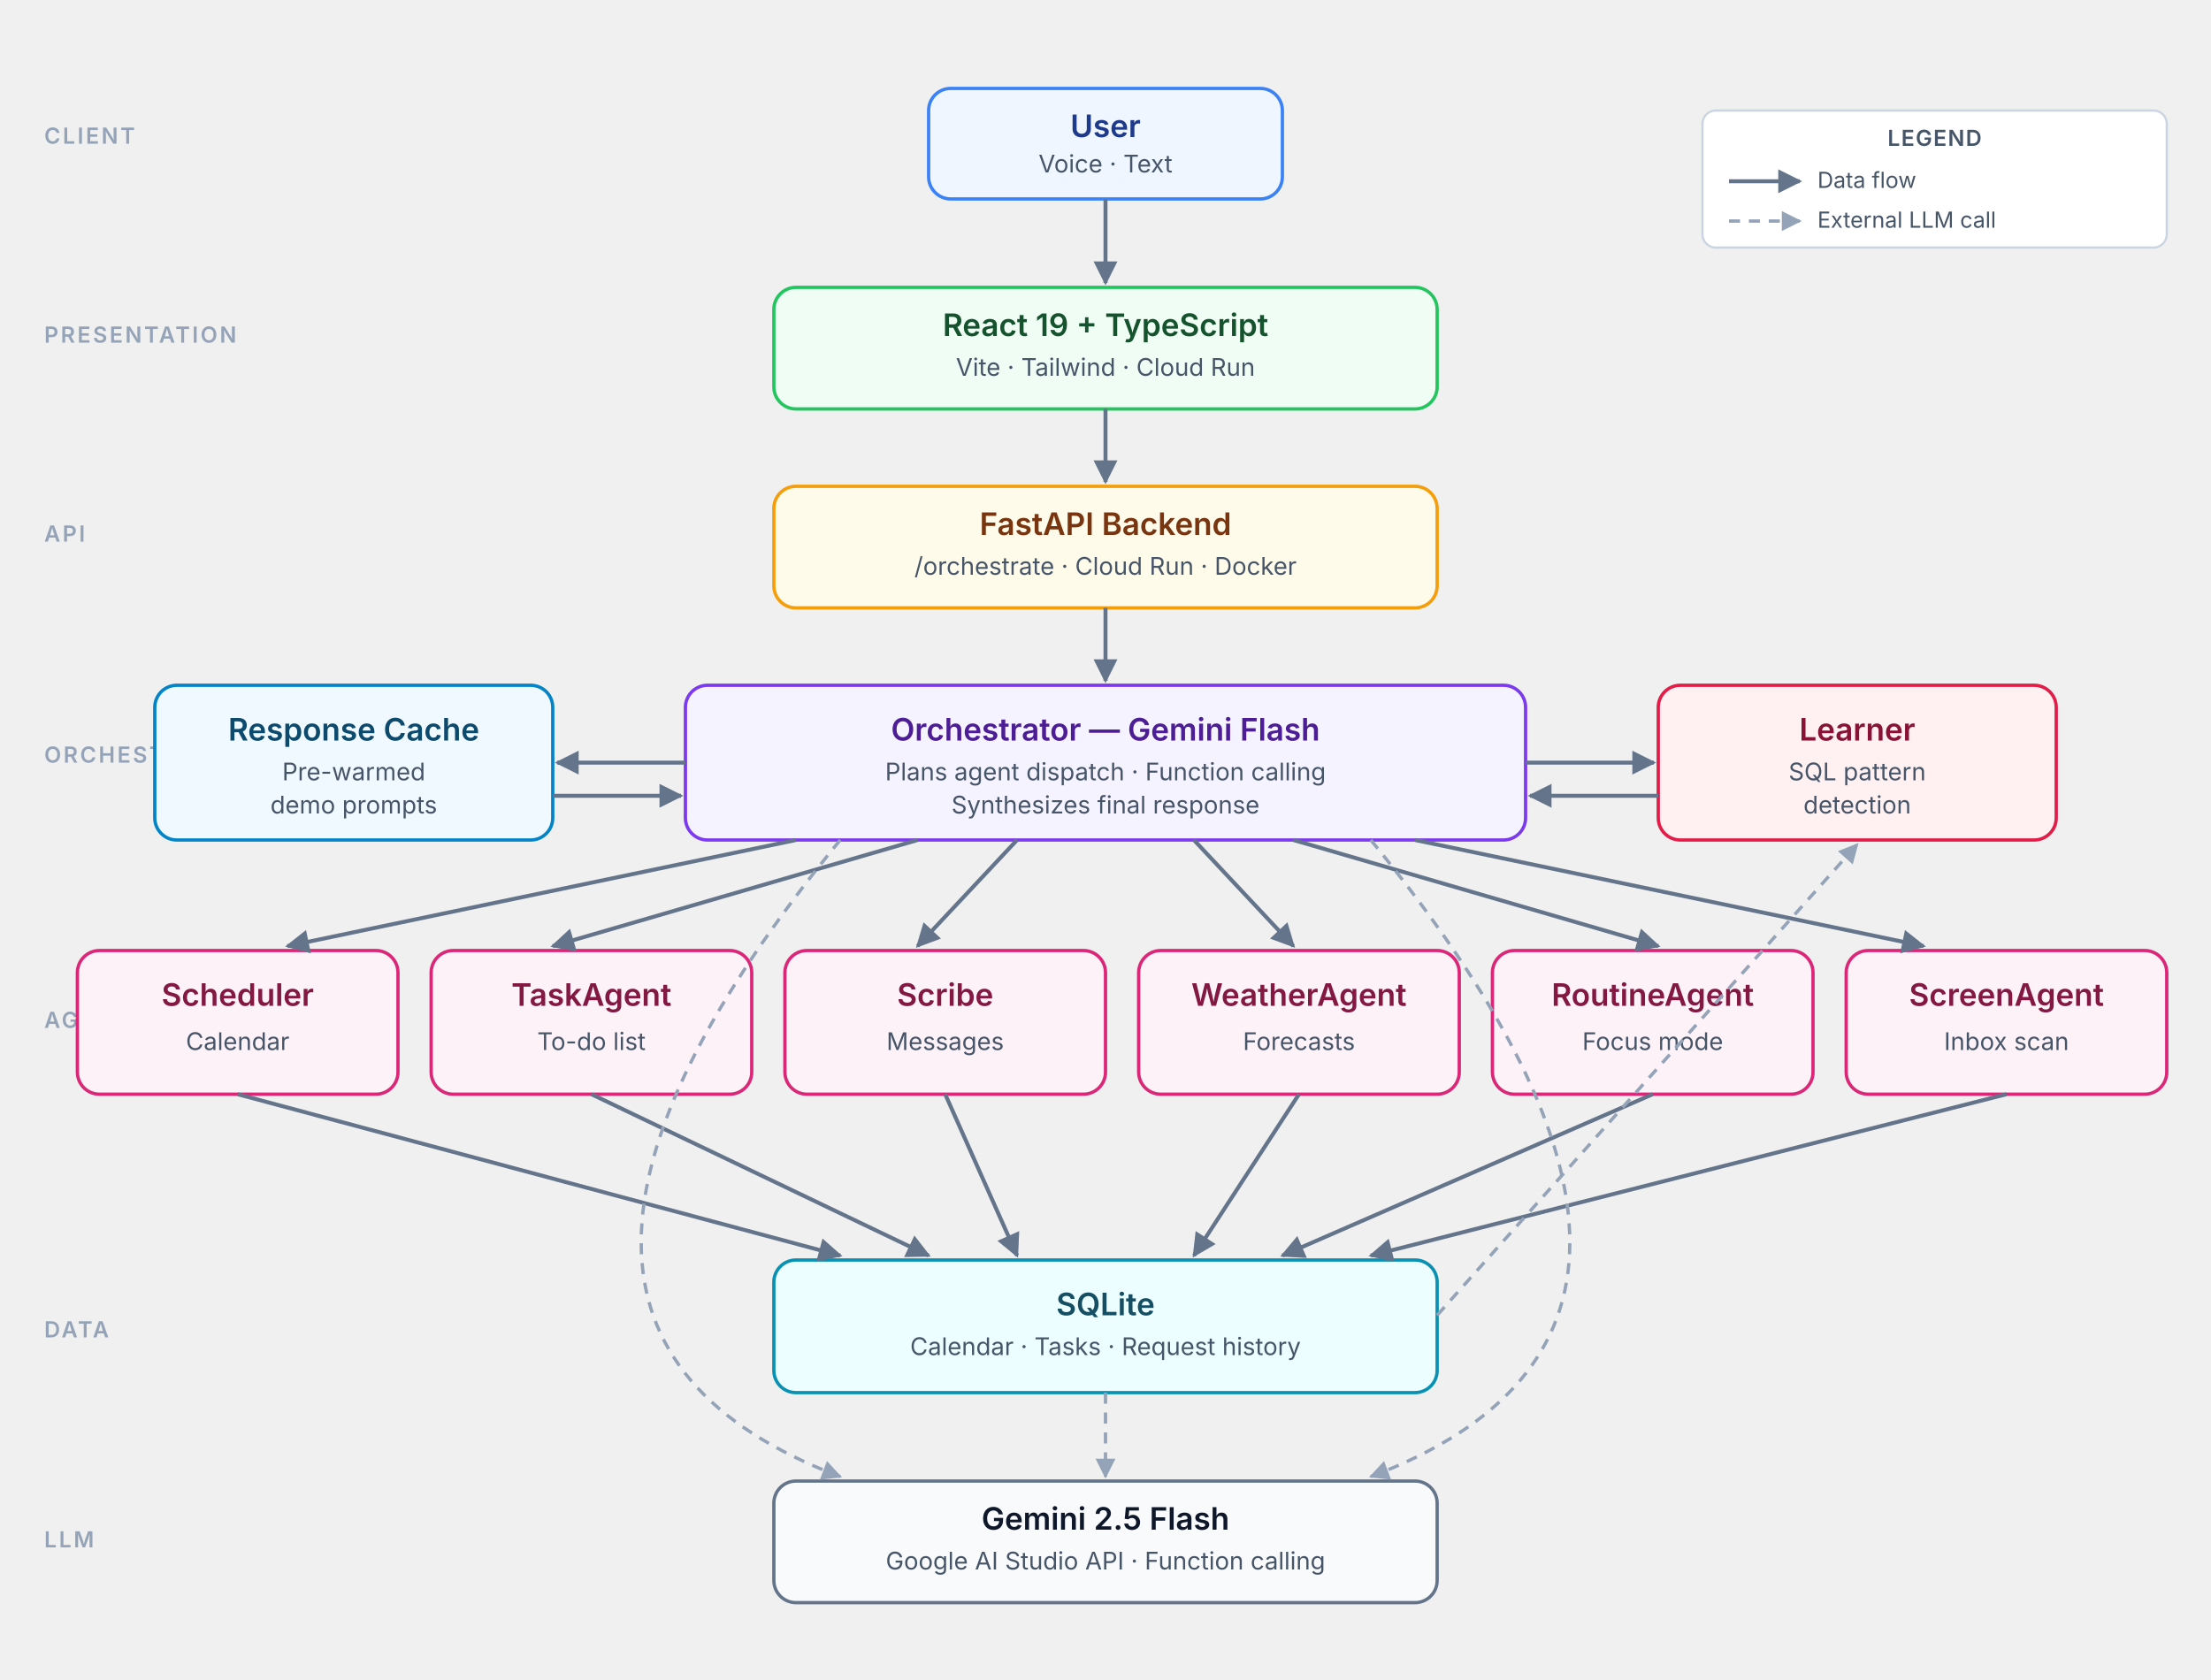
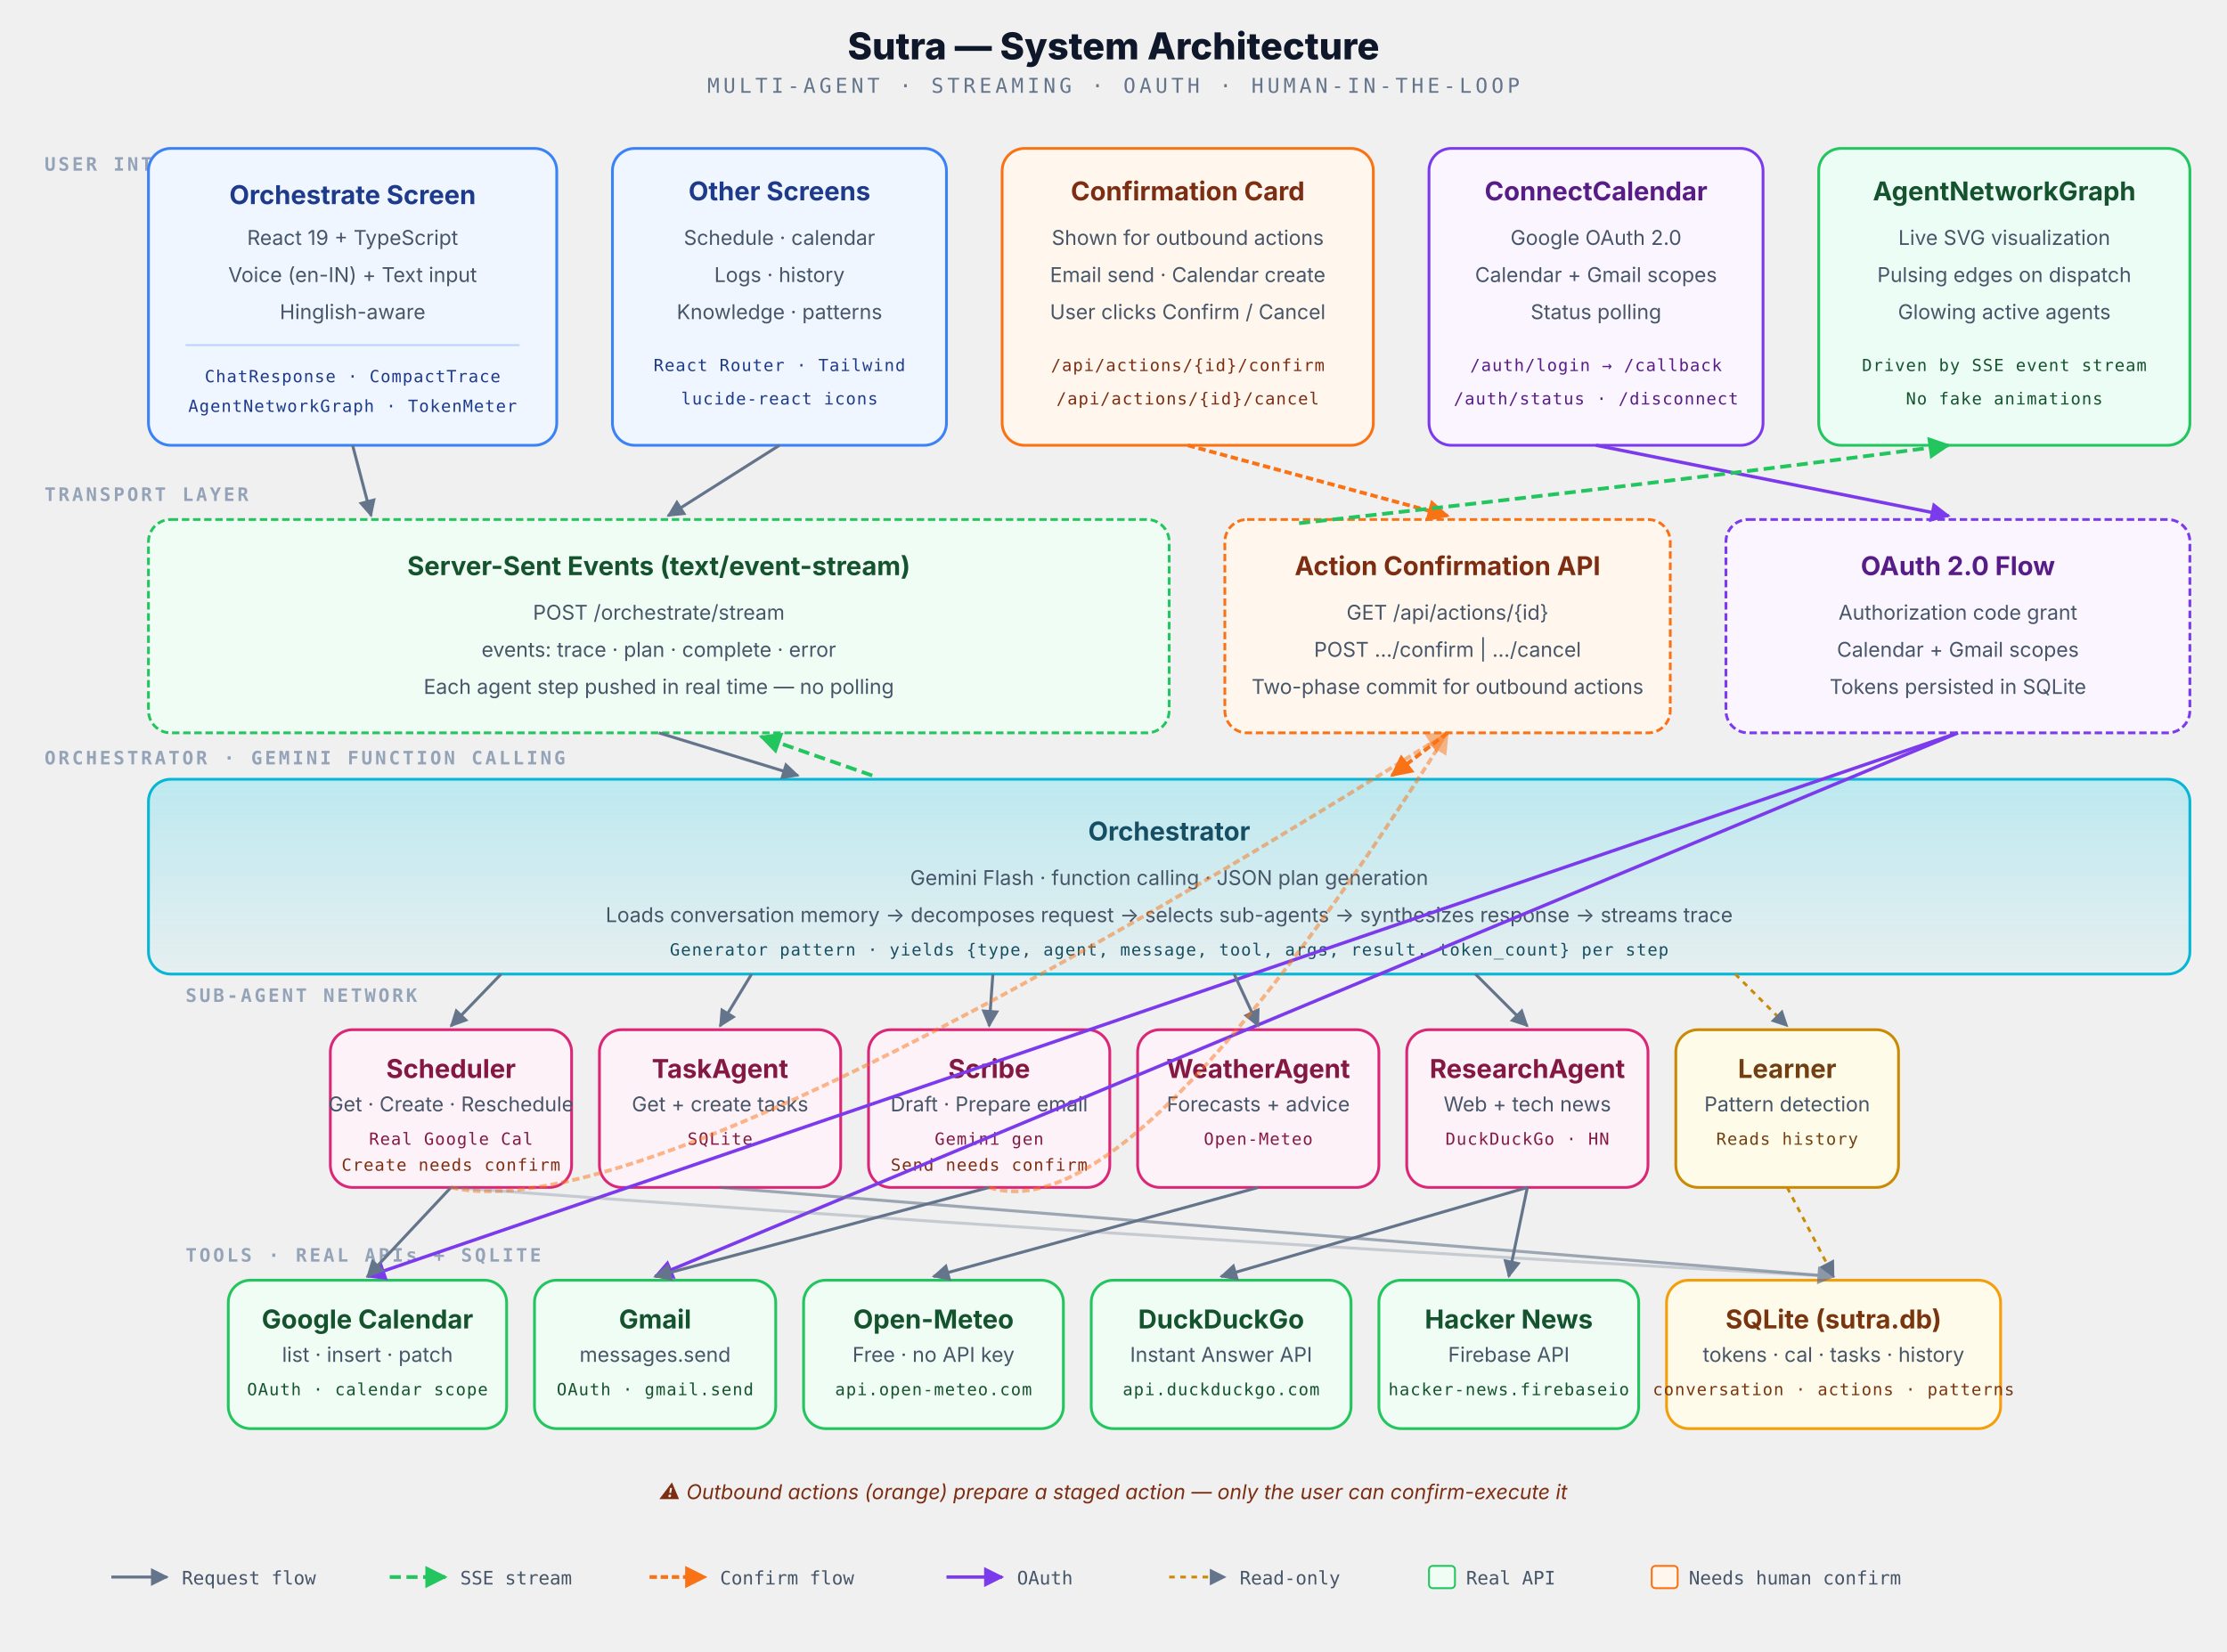
- <svg xmlns="http://www.w3.org/2000/svg" viewBox="0 0 1000 760" font-family="-apple-system, BlinkMacSystemFont, 'Segoe UI', system-ui, sans-serif">
+ <svg xmlns="http://www.w3.org/2000/svg" viewBox="0 0 1200 890" font-family="-apple-system, BlinkMacSystemFont, 'Segoe UI', system-ui, sans-serif">
  <defs>
    <marker id="arrow" viewBox="0 0 10 10" refX="9" refY="5" markerWidth="6" markerHeight="6" orient="auto">
      <path d="M0,0 L10,5 L0,10 z" fill="#64748b" />
    </marker>
-     <marker id="arrowDashed" viewBox="0 0 10 10" refX="9" refY="5" markerWidth="6" markerHeight="6" orient="auto">
-       <path d="M0,0 L10,5 L0,10 z" fill="#94a3b8" />
+     <marker id="arrowStream" viewBox="0 0 10 10" refX="9" refY="5" markerWidth="6" markerHeight="6" orient="auto">
+       <path d="M0,0 L10,5 L0,10 z" fill="#22c55e" />
    </marker>
+     <marker id="arrowAuth" viewBox="0 0 10 10" refX="9" refY="5" markerWidth="6" markerHeight="6" orient="auto">
+       <path d="M0,0 L10,5 L0,10 z" fill="#7c3aed" />
+     </marker>
+     <marker id="arrowConfirm" viewBox="0 0 10 10" refX="9" refY="5" markerWidth="6" markerHeight="6" orient="auto">
+       <path d="M0,0 L10,5 L0,10 z" fill="#f97316" />
+     </marker>
+     <linearGradient id="orchGradient" x1="0%" y1="0%" x2="0%" y2="100%">
+       <stop offset="0%" stop-color="#22d3ee" stop-opacity="0.25" />
+       <stop offset="100%" stop-color="#22d3ee" stop-opacity="0.05" />
+     </linearGradient>
    <style>
-       .box { stroke-width: 1.5; rx: 10; ry: 10; }
-       .title { font-size: 14px; font-weight: 600; text-anchor: middle; }
+       .box { stroke-width: 1.5; rx: 12; ry: 12; }
+       .title { font-size: 14px; font-weight: 700; text-anchor: middle; }
      .sub { font-size: 11px; text-anchor: middle; }
-       .layer-label { font-size: 10px; font-weight: 600; fill: #94a3b8; letter-spacing: 1px; text-anchor: start; }
-       .flow { stroke: #64748b; stroke-width: 1.8; fill: none; marker-end: url(#arrow); }
-       .flow-dashed { stroke: #94a3b8; stroke-width: 1.5; fill: none; stroke-dasharray: 5 4; marker-end: url(#arrowDashed); }
+       .micro { font-size: 9px; text-anchor: middle; font-family: 'SF Mono', Consolas, monospace; letter-spacing: 0.5px; }
+       .layer-label { font-size: 10px; font-weight: 700; fill: #94a3b8; letter-spacing: 1.4px; text-anchor: start; font-family: 'SF Mono', Consolas, monospace; }
+       .flow { stroke: #64748b; stroke-width: 1.6; fill: none; marker-end: url(#arrow); }
+       .stream-flow { stroke: #22c55e; stroke-width: 2; fill: none; marker-end: url(#arrowStream); stroke-dasharray: 6 3; }
+       .auth-flow { stroke: #7c3aed; stroke-width: 1.8; fill: none; marker-end: url(#arrowAuth); }
+       .confirm-flow { stroke: #f97316; stroke-width: 2; fill: none; marker-end: url(#arrowConfirm); stroke-dasharray: 4 2; }
+       .legend-text { font-size: 10px; font-family: 'SF Mono', Consolas, monospace; }
    </style>
  </defs>
-   <text x="20" y="65" class="layer-label">CLIENT</text>
-   <text x="20" y="155" class="layer-label">PRESENTATION</text>
-   <text x="20" y="245" class="layer-label">API</text>
-   <text x="20" y="345" class="layer-label">ORCHESTRATION</text>
-   <text x="20" y="465" class="layer-label">AGENTS</text>
-   <text x="20" y="605" class="layer-label">DATA</text>
-   <text x="20" y="700" class="layer-label">LLM</text>
-   <rect x="420" y="40" width="160" height="50" class="box" fill="#eff6ff" stroke="#3b82f6" />
-   <text x="500" y="62" class="title" fill="#1e3a8a">User</text>
-   <text x="500" y="78" class="sub" fill="#475569">Voice · Text</text>
-   <rect x="350" y="130" width="300" height="55" class="box" fill="#f0fdf4" stroke="#22c55e" />
-   <text x="500" y="152" class="title" fill="#14532d">React 19 + TypeScript</text>
-   <text x="500" y="170" class="sub" fill="#475569">Vite · Tailwind · Cloud Run</text>
-   <rect x="350" y="220" width="300" height="55" class="box" fill="#fffbeb" stroke="#f59e0b" />
-   <text x="500" y="242" class="title" fill="#78350f">FastAPI Backend</text>
-   <text x="500" y="260" class="sub" fill="#475569">/orchestrate · Cloud Run · Docker</text>
-   <rect x="70" y="310" width="180" height="70" class="box" fill="#f0f9ff" stroke="#0284c7" />
-   <text x="160" y="335" class="title" fill="#0c4a6e">Response Cache</text>
-   <text x="160" y="353" class="sub" fill="#475569">Pre-warmed</text>
-   <text x="160" y="368" class="sub" fill="#475569">demo prompts</text>
-   <rect x="310" y="310" width="380" height="70" class="box" fill="#f5f3ff" stroke="#7c3aed" />
-   <text x="500" y="335" class="title" fill="#4c1d95">Orchestrator — Gemini Flash</text>
-   <text x="500" y="353" class="sub" fill="#475569">Plans agent dispatch · Function calling</text>
-   <text x="500" y="368" class="sub" fill="#475569">Synthesizes final response</text>
-   <rect x="750" y="310" width="180" height="70" class="box" fill="#fff1f2" stroke="#e11d48" />
-   <text x="840" y="335" class="title" fill="#881337">Learner</text>
-   <text x="840" y="353" class="sub" fill="#475569">SQL pattern</text>
-   <text x="840" y="368" class="sub" fill="#475569">detection</text>
-   <rect x="35" y="430" width="145" height="65" class="box" fill="#fdf2f8" stroke="#db2777" />
-   <text x="107.5" y="455" class="title" fill="#831843">Scheduler</text>
-   <text x="107.5" y="475" class="sub" fill="#475569">Calendar</text>
-   <rect x="195" y="430" width="145" height="65" class="box" fill="#fdf2f8" stroke="#db2777" />
-   <text x="267.5" y="455" class="title" fill="#831843">TaskAgent</text>
-   <text x="267.5" y="475" class="sub" fill="#475569">To-do list</text>
-   <rect x="355" y="430" width="145" height="65" class="box" fill="#fdf2f8" stroke="#db2777" />
-   <text x="427.5" y="455" class="title" fill="#831843">Scribe</text>
-   <text x="427.5" y="475" class="sub" fill="#475569">Messages</text>
-   <rect x="515" y="430" width="145" height="65" class="box" fill="#fdf2f8" stroke="#db2777" />
-   <text x="587.5" y="455" class="title" fill="#831843">WeatherAgent</text>
-   <text x="587.5" y="475" class="sub" fill="#475569">Forecasts</text>
-   <rect x="675" y="430" width="145" height="65" class="box" fill="#fdf2f8" stroke="#db2777" />
-   <text x="747.5" y="455" class="title" fill="#831843">RoutineAgent</text>
-   <text x="747.5" y="475" class="sub" fill="#475569">Focus mode</text>
-   <rect x="835" y="430" width="145" height="65" class="box" fill="#fdf2f8" stroke="#db2777" />
-   <text x="907.5" y="455" class="title" fill="#831843">ScreenAgent</text>
-   <text x="907.5" y="475" class="sub" fill="#475569">Inbox scan</text>
-   <rect x="350" y="570" width="300" height="60" class="box" fill="#ecfeff" stroke="#0891b2" />
-   <text x="500" y="595" class="title" fill="#164e63">SQLite</text>
-   <text x="500" y="613" class="sub" fill="#475569">Calendar · Tasks · Request history</text>
-   <rect x="350" y="670" width="300" height="55" class="box" fill="#f8fafc" stroke="#64748b" />
-   <text x="500" y="692" class="title" fill="#0f172a">Gemini 2.5 Flash</text>
-   <text x="500" y="710" class="sub" fill="#475569">Google AI Studio API · Function calling</text>
-   <path class="flow" d="M 500 90 L 500 128" />
-   <path class="flow" d="M 500 185 L 500 218" />
-   <path class="flow" d="M 500 275 L 500 308" />
-   <path class="flow" d="M 310 345 L 252 345" />
-   <path class="flow" d="M 250 360 L 308 360" />
-   <path class="flow" d="M 690 345 L 748 345" />
-   <path class="flow" d="M 750 360 L 692 360" />
-   <path class="flow" d="M 360 380 L 130 428" />
-   <path class="flow" d="M 415 380 L 250 428" />
-   <path class="flow" d="M 460 380 L 415 428" />
-   <path class="flow" d="M 540 380 L 585 428" />
-   <path class="flow" d="M 585 380 L 750 428" />
-   <path class="flow" d="M 640 380 L 870 428" />
-   <path class="flow" d="M 107.5 495 L 380 568" />
-   <path class="flow" d="M 267.5 495 L 420 568" />
-   <path class="flow" d="M 427.5 495 L 460 568" />
-   <path class="flow" d="M 587.5 495 L 540 568" />
-   <path class="flow" d="M 747.5 495 L 580 568" />
-   <path class="flow" d="M 907.5 495 L 620 568" />
-   <path class="flow-dashed" d="M 650 595 L 840 382" />
-   <path class="flow-dashed" d="M 500 630 L 500 668" />
-   <path class="flow-dashed" d="M 380 380 Q 200 600 380 668" />
-   <path class="flow-dashed" d="M 620 380 Q 800 600 620 668" />
-   <g transform="translate(770, 50)">
-     <rect x="0" y="0" width="210" height="62" fill="#ffffff" stroke="#cbd5e1" stroke-width="1" rx="6" />
-     <text x="105" y="16" font-size="10" font-weight="600" fill="#475569" text-anchor="middle" letter-spacing="0.5">LEGEND</text>
-     <line x1="12" y1="32" x2="44" y2="32" stroke="#64748b" stroke-width="1.8" marker-end="url(#arrow)" />
-     <text x="52" y="35" font-size="10" fill="#475569">Data flow</text>
-     <line x1="12" y1="50" x2="44" y2="50" stroke="#94a3b8" stroke-width="1.5" stroke-dasharray="5 4" marker-end="url(#arrowDashed)" />
-     <text x="52" y="53" font-size="10" fill="#475569">External LLM call</text>
+   <text x="600" y="32" text-anchor="middle" font-size="20" font-weight="800" fill="#0f172a">Sutra — System Architecture</text>
+   <text x="600" y="50" text-anchor="middle" font-size="11" fill="#64748b" font-family="'SF Mono', Consolas, monospace" letter-spacing="2">MULTI-AGENT · STREAMING · OAUTH · HUMAN-IN-THE-LOOP</text>
+   <text x="24" y="92" class="layer-label">USER INTERFACE</text>
+   <text x="24" y="270" class="layer-label">TRANSPORT LAYER</text>
+   <text x="24" y="412" class="layer-label">ORCHESTRATOR · GEMINI FUNCTION CALLING</text>
+   <text x="100" y="540" class="layer-label">SUB-AGENT NETWORK</text>
+   <text x="100" y="680" class="layer-label">TOOLS · REAL APIs + SQLITE</text>
+   <rect x="80" y="80" width="220" height="160" class="box" fill="#eff6ff" stroke="#3b82f6" />
+   <text x="190" y="110" class="title" fill="#1e3a8a">Orchestrate Screen</text>
+   <text x="190" y="132" class="sub" fill="#475569">React 19 + TypeScript</text>
+   <text x="190" y="152" class="sub" fill="#475569">Voice (en-IN) + Text input</text>
+   <text x="190" y="172" class="sub" fill="#475569">Hinglish-aware</text>
+   <line x1="100" y1="186" x2="280" y2="186" stroke="#3b82f6" stroke-opacity="0.3" />
+   <text x="190" y="206" class="micro" fill="#1e3a8a">ChatResponse · CompactTrace</text>
+   <text x="190" y="222" class="micro" fill="#1e3a8a">AgentNetworkGraph · TokenMeter</text>
+   <rect x="330" y="80" width="180" height="160" class="box" fill="#eff6ff" stroke="#3b82f6" />
+   <text x="420" y="108" class="title" fill="#1e3a8a">Other Screens</text>
+   <text x="420" y="132" class="sub" fill="#475569">Schedule · calendar</text>
+   <text x="420" y="152" class="sub" fill="#475569">Logs · history</text>
+   <text x="420" y="172" class="sub" fill="#475569">Knowledge · patterns</text>
+   <text x="420" y="200" class="micro" fill="#1e3a8a">React Router · Tailwind</text>
+   <text x="420" y="218" class="micro" fill="#1e3a8a">lucide-react icons</text>
+   <rect x="540" y="80" width="200" height="160" class="box" fill="#fff7ed" stroke="#f97316" />
+   <text x="640" y="108" class="title" fill="#7c2d12">Confirmation Card</text>
+   <text x="640" y="132" class="sub" fill="#475569">Shown for outbound actions</text>
+   <text x="640" y="152" class="sub" fill="#475569">Email send · Calendar create</text>
+   <text x="640" y="172" class="sub" fill="#475569">User clicks Confirm / Cancel</text>
+   <text x="640" y="200" class="micro" fill="#7c2d12">/api/actions/{id}/confirm</text>
+   <text x="640" y="218" class="micro" fill="#7c2d12">/api/actions/{id}/cancel</text>
+   <rect x="770" y="80" width="180" height="160" class="box" fill="#faf5ff" stroke="#7c3aed" />
+   <text x="860" y="108" class="title" fill="#581c87">ConnectCalendar</text>
+   <text x="860" y="132" class="sub" fill="#475569">Google OAuth 2.0</text>
+   <text x="860" y="152" class="sub" fill="#475569">Calendar + Gmail scopes</text>
+   <text x="860" y="172" class="sub" fill="#475569">Status polling</text>
+   <text x="860" y="200" class="micro" fill="#581c87">/auth/login → /callback</text>
+   <text x="860" y="218" class="micro" fill="#581c87">/auth/status · /disconnect</text>
+   <rect x="980" y="80" width="200" height="160" class="box" fill="#ecfdf5" stroke="#22c55e" />
+   <text x="1080" y="108" class="title" fill="#14532d">AgentNetworkGraph</text>
+   <text x="1080" y="132" class="sub" fill="#475569">Live SVG visualization</text>
+   <text x="1080" y="152" class="sub" fill="#475569">Pulsing edges on dispatch</text>
+   <text x="1080" y="172" class="sub" fill="#475569">Glowing active agents</text>
+   <text x="1080" y="200" class="micro" fill="#14532d">Driven by SSE event stream</text>
+   <text x="1080" y="218" class="micro" fill="#14532d">No fake animations</text>
+   <rect x="80" y="280" width="550" height="115" class="box" fill="#f0fdf4" stroke="#22c55e" stroke-dasharray="4 2" />
+   <text x="355" y="310" class="title" fill="#14532d">Server-Sent Events (text/event-stream)</text>
+   <text x="355" y="334" class="sub" fill="#475569">POST /orchestrate/stream</text>
+   <text x="355" y="354" class="sub" fill="#475569">events: trace · plan · complete · error</text>
+   <text x="355" y="374" class="sub" fill="#475569">Each agent step pushed in real time — no polling</text>
+   <rect x="660" y="280" width="240" height="115" class="box" fill="#fff7ed" stroke="#f97316" stroke-dasharray="4 2" />
+   <text x="780" y="310" class="title" fill="#7c2d12">Action Confirmation API</text>
+   <text x="780" y="334" class="sub" fill="#475569">GET /api/actions/{id}</text>
+   <text x="780" y="354" class="sub" fill="#475569">POST .../confirm  |  .../cancel</text>
+   <text x="780" y="374" class="sub" fill="#475569">Two-phase commit for outbound actions</text>
+   <rect x="930" y="280" width="250" height="115" class="box" fill="#faf5ff" stroke="#7c3aed" stroke-dasharray="4 2" />
+   <text x="1055" y="310" class="title" fill="#581c87">OAuth 2.0 Flow</text>
+   <text x="1055" y="334" class="sub" fill="#475569">Authorization code grant</text>
+   <text x="1055" y="354" class="sub" fill="#475569">Calendar + Gmail scopes</text>
+   <text x="1055" y="374" class="sub" fill="#475569">Tokens persisted in SQLite</text>
+   <rect x="80" y="420" width="1100" height="105" class="box" fill="url(#orchGradient)" stroke="#06b6d4" stroke-width="2" />
+   <text x="630" y="453" class="title" fill="#164e63" font-size="16">Orchestrator</text>
+   <text x="630" y="477" class="sub" fill="#475569">Gemini Flash · function calling · JSON plan generation</text>
+   <text x="630" y="497" class="sub" fill="#475569">Loads conversation memory → decomposes request → selects sub-agents → synthesizes response → streams trace</text>
+   <text x="630" y="515" class="micro" fill="#164e63">Generator pattern · yields {type, agent, message, tool, args, result, token_count} per step</text>
+   <rect x="178" y="555" width="130" height="85" class="box" fill="#fdf2f8" stroke="#db2777" />
+   <text x="243" y="581" class="title" fill="#831843">Scheduler</text>
+   <text x="243" y="599" class="sub" fill="#475569">Get · Create · Reschedule</text>
+   <text x="243" y="617" class="micro" fill="#831843">Real Google Cal</text>
+   <text x="243" y="631" class="micro" fill="#7c2d12">Create needs confirm</text>
+   <rect x="323" y="555" width="130" height="85" class="box" fill="#fdf2f8" stroke="#db2777" />
+   <text x="388" y="581" class="title" fill="#831843">TaskAgent</text>
+   <text x="388" y="599" class="sub" fill="#475569">Get + create tasks</text>
+   <text x="388" y="617" class="micro" fill="#831843">SQLite</text>
+   <rect x="468" y="555" width="130" height="85" class="box" fill="#fdf2f8" stroke="#db2777" />
+   <text x="533" y="581" class="title" fill="#831843">Scribe</text>
+   <text x="533" y="599" class="sub" fill="#475569">Draft · Prepare email</text>
+   <text x="533" y="617" class="micro" fill="#831843">Gemini gen</text>
+   <text x="533" y="631" class="micro" fill="#7c2d12">Send needs confirm</text>
+   <rect x="613" y="555" width="130" height="85" class="box" fill="#fdf2f8" stroke="#db2777" />
+   <text x="678" y="581" class="title" fill="#831843">WeatherAgent</text>
+   <text x="678" y="599" class="sub" fill="#475569">Forecasts + advice</text>
+   <text x="678" y="617" class="micro" fill="#831843">Open-Meteo</text>
+   <rect x="758" y="555" width="130" height="85" class="box" fill="#fdf2f8" stroke="#db2777" />
+   <text x="823" y="581" class="title" fill="#831843">ResearchAgent</text>
+   <text x="823" y="599" class="sub" fill="#475569">Web + tech news</text>
+   <text x="823" y="617" class="micro" fill="#831843">DuckDuckGo · HN</text>
+   <rect x="903" y="555" width="120" height="85" class="box" fill="#fefce8" stroke="#ca8a04" />
+   <text x="963" y="581" class="title" fill="#713f12">Learner</text>
+   <text x="963" y="599" class="sub" fill="#475569">Pattern detection</text>
+   <text x="963" y="617" class="micro" fill="#713f12">Reads history</text>
+   <text x="600" y="808" class="sub" fill="#7c2d12" font-style="italic">⚠ Outbound actions (orange) prepare a staged action — only the user can confirm-execute it</text>
+   <rect x="123" y="690" width="150" height="80" class="box" fill="#f0fdf4" stroke="#22c55e" />
+   <text x="198" y="716" class="title" fill="#14532d">Google Calendar</text>
+   <text x="198" y="734" class="sub" fill="#475569">list · insert · patch</text>
+   <text x="198" y="752" class="micro" fill="#14532d">OAuth · calendar scope</text>
+   <rect x="288" y="690" width="130" height="80" class="box" fill="#f0fdf4" stroke="#22c55e" />
+   <text x="353" y="716" class="title" fill="#14532d">Gmail</text>
+   <text x="353" y="734" class="sub" fill="#475569">messages.send</text>
+   <text x="353" y="752" class="micro" fill="#14532d">OAuth · gmail.send</text>
+   <rect x="433" y="690" width="140" height="80" class="box" fill="#f0fdf4" stroke="#22c55e" />
+   <text x="503" y="716" class="title" fill="#14532d">Open-Meteo</text>
+   <text x="503" y="734" class="sub" fill="#475569">Free · no API key</text>
+   <text x="503" y="752" class="micro" fill="#14532d">api.open-meteo.com</text>
+   <rect x="588" y="690" width="140" height="80" class="box" fill="#f0fdf4" stroke="#22c55e" />
+   <text x="658" y="716" class="title" fill="#14532d">DuckDuckGo</text>
+   <text x="658" y="734" class="sub" fill="#475569">Instant Answer API</text>
+   <text x="658" y="752" class="micro" fill="#14532d">api.duckduckgo.com</text>
+   <rect x="743" y="690" width="140" height="80" class="box" fill="#f0fdf4" stroke="#22c55e" />
+   <text x="813" y="716" class="title" fill="#14532d">Hacker News</text>
+   <text x="813" y="734" class="sub" fill="#475569">Firebase API</text>
+   <text x="813" y="752" class="micro" fill="#14532d">hacker-news.firebaseio</text>
+   <rect x="898" y="690" width="180" height="80" class="box" fill="#fffbeb" stroke="#f59e0b" />
+   <text x="988" y="716" class="title" fill="#78350f">SQLite (sutra.db)</text>
+   <text x="988" y="734" class="sub" fill="#475569">tokens · cal · tasks · history</text>
+   <text x="988" y="752" class="micro" fill="#78350f">conversation · actions · patterns</text>
+   <path class="flow" d="M 190 240 L 200 278" />
+   <path class="flow" d="M 420 240 L 360 278" />
+   <path class="confirm-flow" d="M 640 240 L 780 278" />
+   <path class="auth-flow" d="M 860 240 L 1050 278" />
+   <path class="stream-flow" d="M 700 282 Q 900 260 1050 240" />
+   <path class="flow" d="M 355 395 L 430 418" />
+   <path class="stream-flow" d="M 470 418 L 410 397" />
+   <path class="confirm-flow" d="M 780 395 L 750 418" />
+   <path class="auth-flow" d="M 1055 395 L 198 688" />
+   <path class="auth-flow" d="M 1055 395 L 353 688" />
+   <path class="flow" d="M 270 525 L 243 553" />
+   <path class="flow" d="M 405 525 L 388 553" />
+   <path class="flow" d="M 535 525 L 533 553" />
+   <path class="flow" d="M 665 525 L 678 553" />
+   <path class="flow" d="M 795 525 L 823 553" />
+   <path d="M 935 525 L 963 553" stroke="#ca8a04" stroke-width="1.5" stroke-dasharray="3 3" fill="none" marker-end="url(#arrow)" />
+   <path class="flow" d="M 243 640 L 198 688" />
+   <path class="confirm-flow" d="M 243 640 Q 350 665 780 395" opacity="0.5" />
+   <path class="flow" d="M 388 640 L 988 688" stroke="#f59e0b" opacity="0.6" />
+   <path class="flow" d="M 533 640 L 353 688" />
+   <path class="confirm-flow" d="M 533 640 Q 610 665 780 395" opacity="0.5" />
+   <path class="flow" d="M 678 640 L 503 688" />
+   <path class="flow" d="M 823 640 L 658 688" />
+   <path class="flow" d="M 823 640 L 813 688" />
+   <path class="flow" d="M 243 640 Q 580 665 988 688" stroke="#f59e0b" opacity="0.3" />
+   <path d="M 963 640 L 988 688" stroke="#ca8a04" stroke-width="1.5" stroke-dasharray="3 3" fill="none" marker-end="url(#arrow)" />
+   <g transform="translate(60, 850)">
+     <line x1="0" y1="0" x2="30" y2="0" stroke="#64748b" stroke-width="1.6" marker-end="url(#arrow)" />
+     <text x="38" y="4" class="legend-text" fill="#475569">Request flow</text>
+     <line x1="150" y1="0" x2="180" y2="0" class="stream-flow" marker-end="url(#arrowStream)" />
+     <text x="188" y="4" class="legend-text" fill="#475569">SSE stream</text>
+     <line x1="290" y1="0" x2="320" y2="0" class="confirm-flow" marker-end="url(#arrowConfirm)" />
+     <text x="328" y="4" class="legend-text" fill="#475569">Confirm flow</text>
+     <line x1="450" y1="0" x2="480" y2="0" class="auth-flow" marker-end="url(#arrowAuth)" />
+     <text x="488" y="4" class="legend-text" fill="#475569">OAuth</text>
+     <line x1="570" y1="0" x2="600" y2="0" stroke="#ca8a04" stroke-width="1.5" stroke-dasharray="3 3" marker-end="url(#arrow)" />
+     <text x="608" y="4" class="legend-text" fill="#475569">Read-only</text>
+     <rect x="710" y="-6" width="14" height="12" fill="#f0fdf4" stroke="#22c55e" rx="2" />
+     <text x="730" y="4" class="legend-text" fill="#475569">Real API</text>
+     <rect x="830" y="-6" width="14" height="12" fill="#fff7ed" stroke="#f97316" rx="2" />
+     <text x="850" y="4" class="legend-text" fill="#475569">Needs human confirm</text>
  </g>
</svg>
